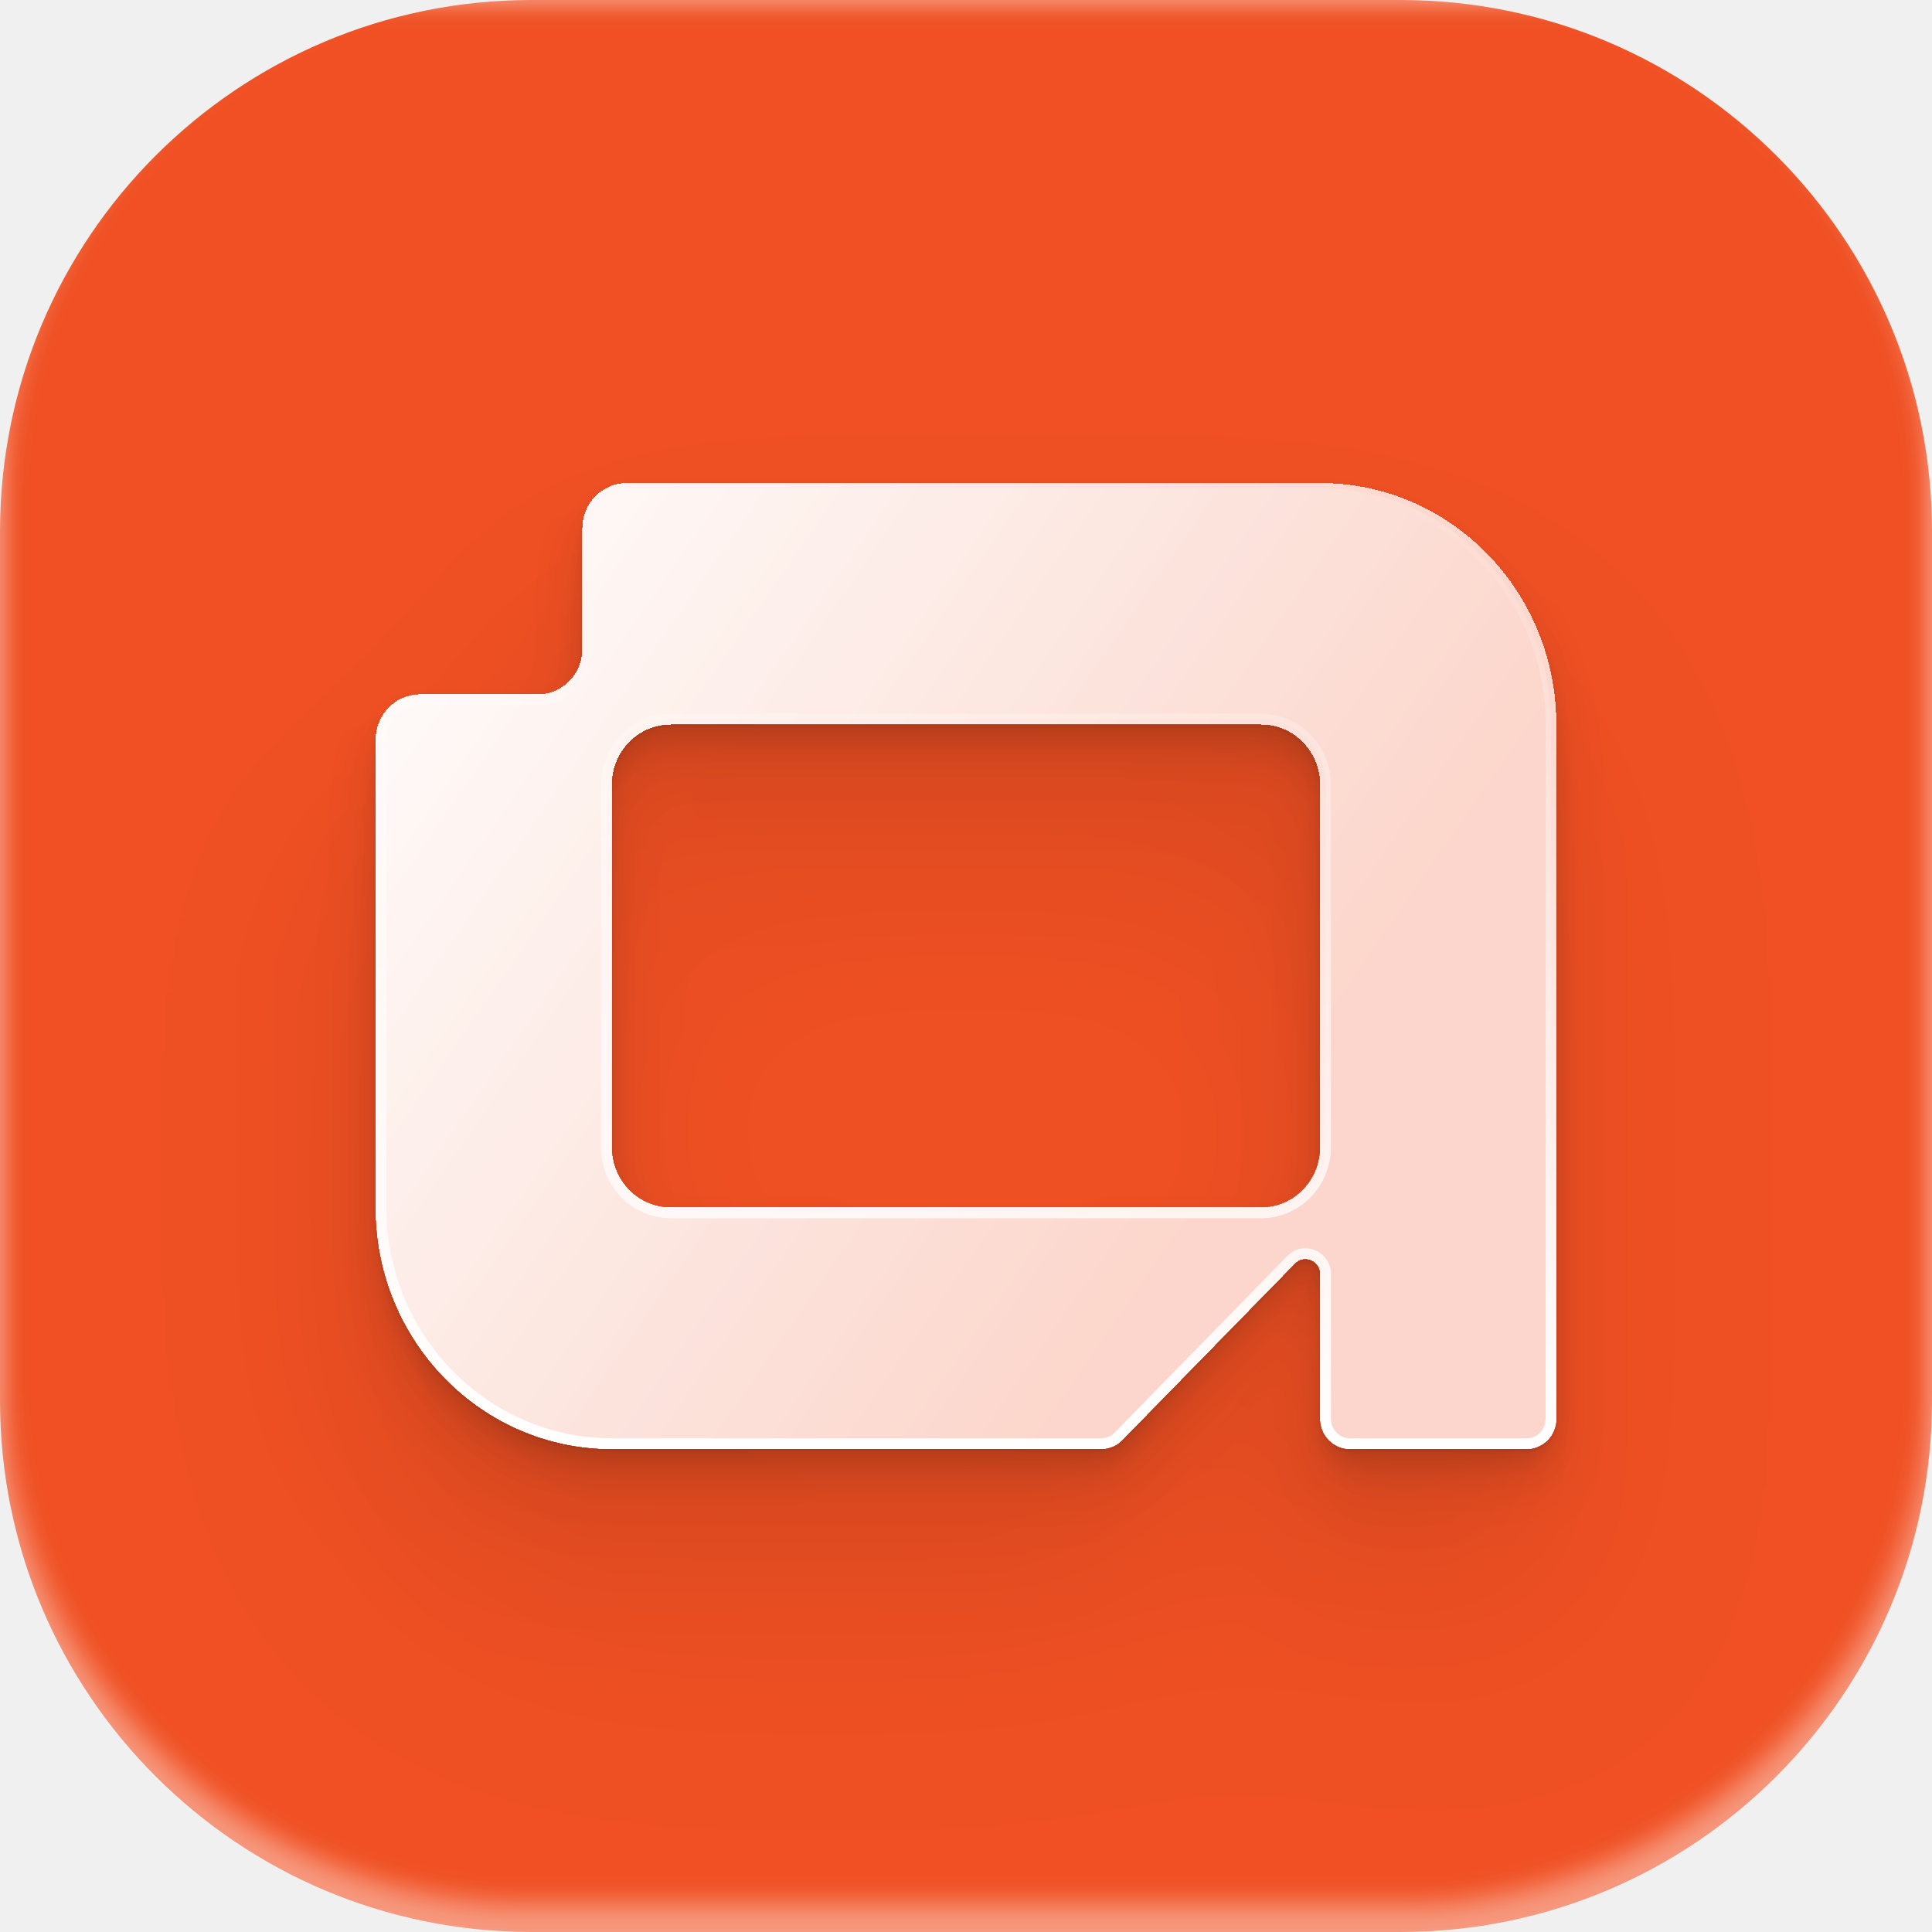
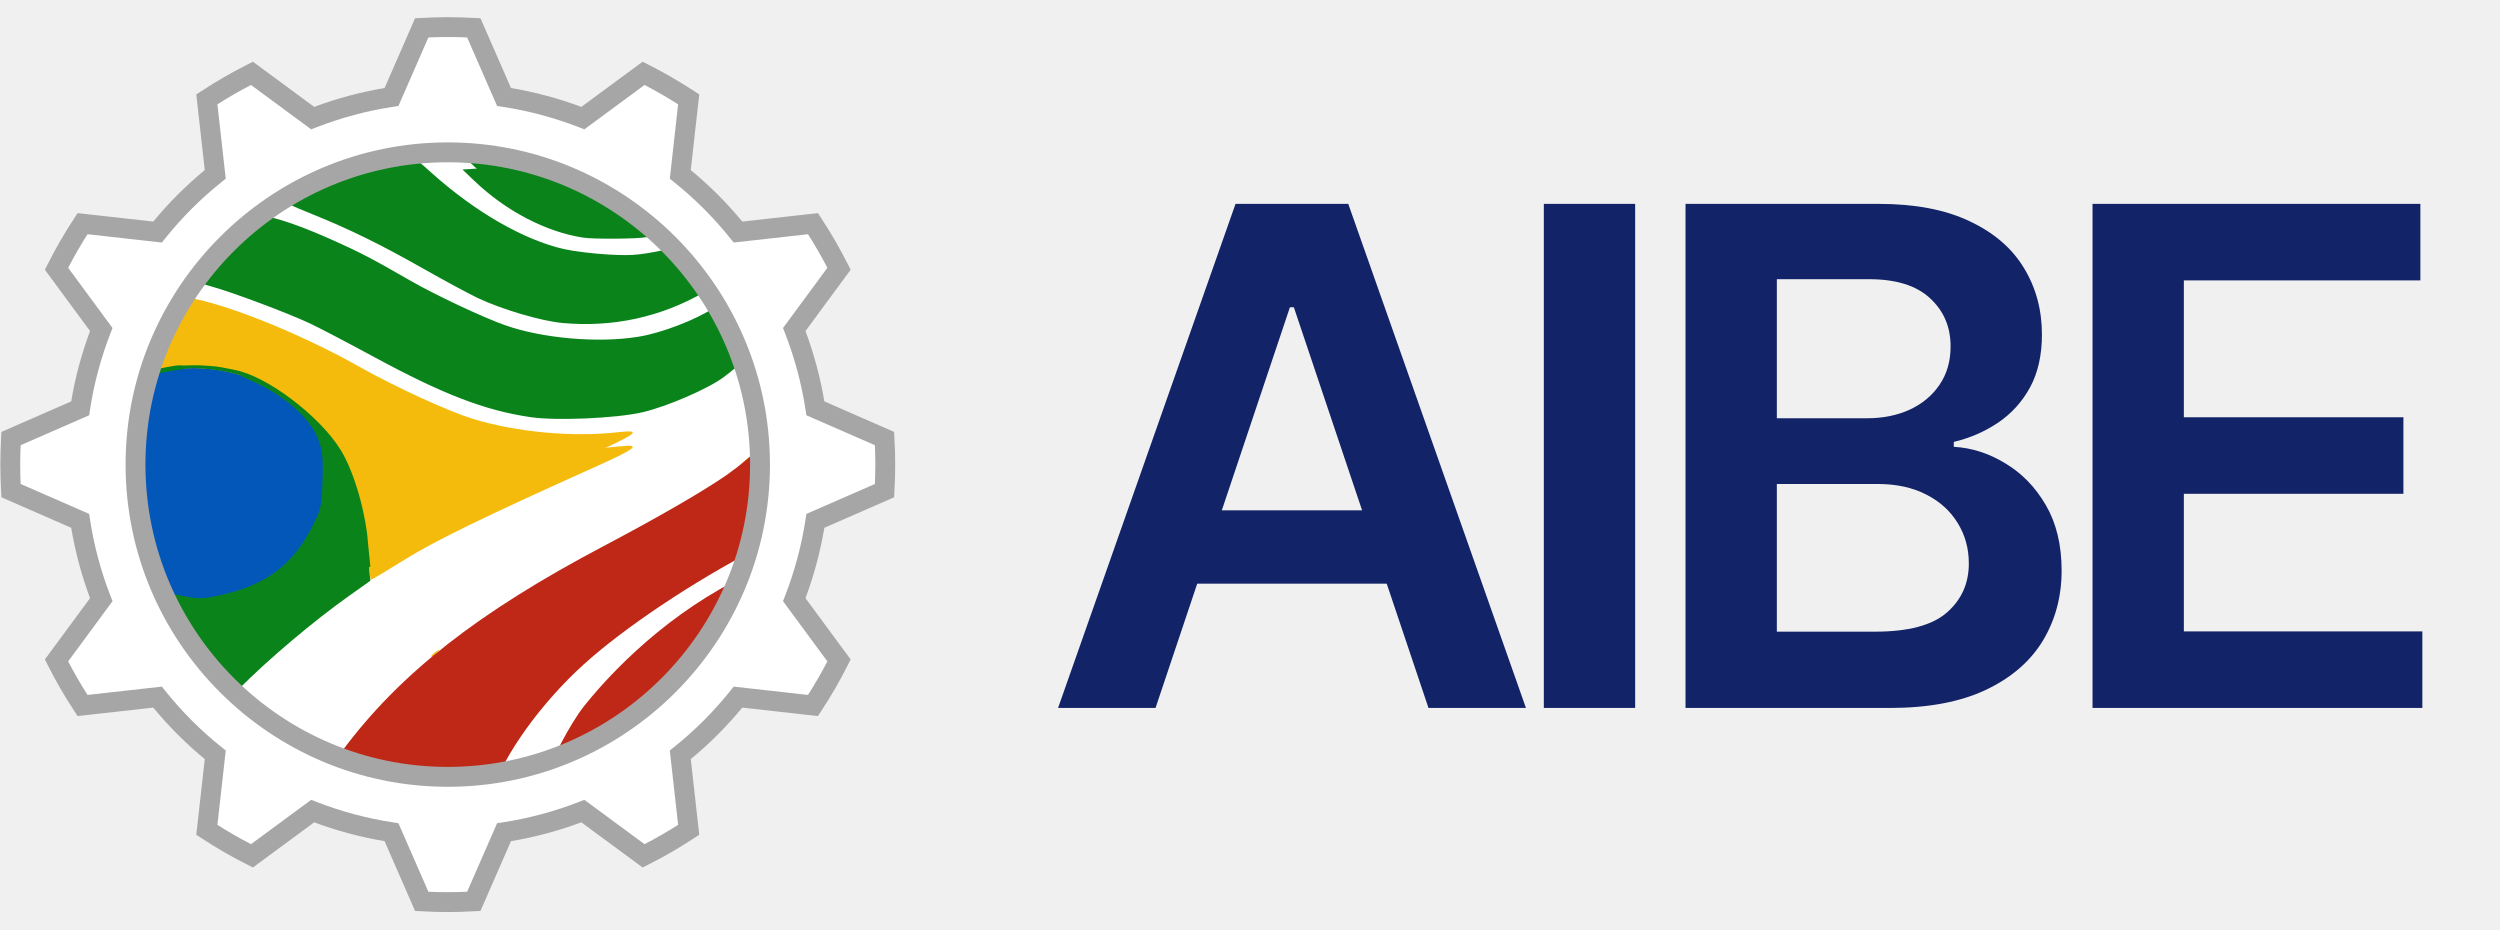
- <svg xmlns="http://www.w3.org/2000/svg" width="480" height="480" fill="none" viewBox="0 0 480 480">
-   <g filter="url(#a)">
-     <g clip-path="url(#b)">
-       <rect width="480" height="480" fill="#F05023" rx="132" />
-       <g filter="url(#c)" style="mix-blend-mode:plus-darker">
-         <circle cx="17.778" cy="-2.627" r="20.405" fill="url(#d)" fill-opacity=".08" />
-       </g>
-       <g filter="url(#e)">
-         <path fill="url(#f)" d="M144.665 131.25v30c0 6.216-4.922 11.25-11 11.25h-29.332c-6.077 0-11 5.034-11 11.25V300c0 33.141 26.262 60 58.665 60h121.629a7.256 7.256 0 0 0 5.188-2.194l42.926-43.903c2.31-2.362 6.261-.694 6.261 2.653V352.5c0 4.144 3.281 7.5 7.333 7.5h43.999c4.051 0 7.333-3.356 7.333-7.5V180c-.009-33.131-26.271-60-58.674-60H155.665c-6.078 0-11 5.034-11 11.25ZM313.326 300H166.664c-8.103 0-14.666-6.712-14.666-15v-90c0-8.288 6.563-15 14.666-15h146.662c8.104 0 14.667 6.712 14.667 15v90c0 8.288-6.563 15-14.667 15Z" shape-rendering="crispEdges" />
-       </g>
-       <path fill="#fff" fill-opacity=".16" stroke="url(#g)" stroke-miterlimit="10" stroke-width="2.667" d="M145.998 161.25v-30c0-5.508 4.354-9.917 9.667-9.917h172.328c31.638 0 57.331 26.244 57.34 58.667v172.5c0 3.436-2.712 6.167-5.999 6.167h-43.999c-3.287 0-6-2.731-6-6.167v-35.944c0-4.479-5.358-6.847-8.547-3.585l-42.926 43.903a5.924 5.924 0 0 1-4.235 1.793H151.998c-31.638 0-57.331-26.234-57.331-58.667V183.75c0-5.508 4.353-9.917 9.666-9.917h29.332c6.842 0 12.333-5.659 12.333-12.583Zm20.666 140.083h146.662c8.868 0 16-7.338 16-16.333v-90c0-8.995-7.132-16.333-16-16.333H166.664c-8.867 0-15.999 7.338-15.999 16.333v90c0 8.995 7.132 16.333 15.999 16.333Z" />
-     </g>
+ <svg xmlns="http://www.w3.org/2000/svg" width="113" height="42" viewBox="0 0 113 42" fill="none">
+   <circle cx="20.265" cy="20.514" r="15.243" fill="white" />
+   <path d="M30.142 33.401C30.142 33.378 30.239 33.287 30.356 33.2C30.551 33.058 30.555 33.062 30.402 33.244C30.243 33.435 30.142 33.495 30.142 33.401ZM28.061 30.861C28.427 30.513 28.754 30.229 28.788 30.229C28.822 30.229 28.549 30.513 28.184 30.861C27.818 31.208 27.491 31.493 27.458 31.493C27.425 31.493 27.696 31.208 28.061 30.861ZM19.495 30.3C19.495 30.276 19.59 30.186 19.708 30.1C19.903 29.956 19.907 29.96 19.754 30.143C19.595 30.334 19.495 30.395 19.495 30.3ZM16.637 25.162C16.541 23.892 15.917 22.033 15.216 20.926C14.63 20.001 13.098 18.538 12.151 17.997C10.442 17.024 8.025 16.876 6.127 17.631L5.671 17.811L5.91 17.222C6.171 16.576 7.107 15.005 7.592 14.396C7.878 14.039 7.936 14.016 8.403 14.084C10.095 14.328 13.533 15.703 16.19 17.197C17.886 18.15 20.268 19.244 21.391 19.586C23.369 20.187 25.88 20.417 27.924 20.185C29.053 20.057 28.836 20.238 26.73 21.183C21.998 23.305 19.676 24.436 18.31 25.284C17.49 25.793 16.797 26.209 16.768 26.209C16.739 26.209 16.68 25.739 16.637 25.162ZM33.569 21.572C33.569 21.548 33.666 21.458 33.783 21.371C33.978 21.228 33.982 21.232 33.829 21.415C33.67 21.606 33.569 21.667 33.569 21.572Z" fill="#F4BB0D" />
+   <path d="M8.037 27.59C7.258 27.404 6.454 27.022 5.971 26.61C5.743 26.415 5.521 26.256 5.476 26.256C5.432 26.256 5.325 25.933 5.24 25.538C5.154 25.144 5.037 24.613 4.98 24.361C4.922 24.108 4.868 23.204 4.86 22.351C4.846 20.704 5.029 19.485 5.439 18.511C5.66 17.986 5.728 17.927 6.338 17.73C7.628 17.313 8.401 17.215 9.508 17.329C11.009 17.483 12.291 18.064 13.344 19.066C14.454 20.123 15.687 20.73 15.633 22.435C15.594 23.666 14.569 23.723 14.07 24.667C13.266 26.188 12.139 27.053 10.365 27.512C9.36 27.773 8.868 27.789 8.037 27.59ZM7.788 26.256C7.792 26.31 5.915 24.622 8.026 25.763C8.497 26.017 8.069 25.789 8.109 25.71C8.15 25.627 8.097 25.567 7.983 25.567C7.874 25.567 7.74 25.451 7.684 25.31L7.583 25.054L8.664 26.068C8.773 26.169 7.331 25.567 7.234 25.567C7.033 25.567 7.063 25.456 7.245 25.562C7.312 25.601 7.303 26.031 7.303 26.16C7.303 26.328 7.14 25.773 7.278 25.723C7.384 25.685 7.768 25.873 7.77 25.927L7.788 26.256ZM9.605 25.146C9.781 24.98 10.414 24.95 10.241 25.05C10.066 25.151 9.8 25.093 9.921 25.093C9.977 25.093 9.524 25.222 9.605 25.146ZM11.139 25.173C11.175 25.084 10.958 24.957 11.043 24.883C11.286 24.669 11.437 24.493 11.38 24.632C11.299 24.832 11.297 24.16 11.462 24.16C11.518 24.16 11.101 25.263 11.139 25.173ZM10.005 24.501C9.99 24.364 10.287 24.327 10.235 24.475C10.207 24.551 9.786 24.656 9.867 24.631C9.948 24.605 10.01 24.547 10.005 24.501ZM11.152 24.179C11.113 24.119 11.028 24.101 10.964 24.138C10.901 24.174 10.88 24.089 10.92 24.149C10.96 24.209 10.944 24.073 11.007 24.035C11.071 23.998 11.191 24.239 11.152 24.179ZM8.432 23.945C8.523 23.808 9.178 23.808 9.014 23.903C8.877 23.982 8.83 24.016 9.002 24.016C9.061 24.016 8.393 24.003 8.432 23.945ZM6.128 23.777C6.287 23.387 6.109 23.262 5.72 23.493C5.574 23.579 6.229 23.044 6.362 23.194C6.565 23.424 6.034 24.007 6.128 23.777ZM11.354 22.645C11.387 22.737 8.801 25.152 10.123 22.922C10.203 22.788 9.612 24.126 9.417 24.126C9.278 24.126 10.586 22.925 10.513 22.782C10.413 22.587 11.326 23.894 11.321 24.04C11.316 24.146 10.87 24.231 10.753 24.341C10.599 24.485 9.979 23.322 10.089 23.356C10.172 23.382 10.815 23.105 10.815 23.25C10.815 23.494 10.293 23.972 10.546 23.805C10.703 23.701 11.014 21.727 11.354 22.645ZM12.811 21.013C12.811 20.851 12.934 21.621 12.545 21.687C12.198 21.746 11.757 21.052 12.097 21.31C12.339 21.494 12.382 21.496 12.586 21.332C12.71 21.233 12.811 21.089 12.811 21.013ZM9.351 20.205C7.8 20.346 8.191 20.449 8.107 20.375C7.982 20.264 9.015 19.861 8.9 19.99C8.818 20.083 8.783 19.424 8.823 19.484C8.914 19.622 9.515 20.19 9.351 20.205Z" fill="#0357B9" />
+   <path d="M17.352 36.193C16.131 35.993 15.019 35.685 14.908 35.516C14.875 35.468 15.132 35.045 15.478 34.58C18.058 31.108 21.599 28.333 27.267 25.343C29.797 24.007 31.756 22.875 32.864 22.107C33.865 21.413 35.65 19.767 35.65 19.537C35.65 19.48 35.795 19.523 35.817 19.433C35.964 18.823 36.012 19.606 36.06 20.037C36.155 20.877 36.156 23.597 36.043 23.762C35.993 23.837 35.182 24.296 34.24 24.783C31.333 26.288 28.201 28.383 26.37 30.044C24.457 31.78 22.768 34.128 22.254 35.768C22.109 36.229 22.066 36.264 21.562 36.339C20.656 36.474 18.641 36.404 17.352 36.193ZM24.691 35.771C24.848 35.167 25.747 33.378 26.421 32.539C28.094 30.459 30.893 27.839 34.446 26.332L35.555 25.861L35.471 26.179C35.304 26.809 34.66 28.195 34.161 29.004C32.732 31.31 30.539 33.528 28.183 34.765C27.527 35.109 24.846 36.087 24.672 36.087C24.637 36.087 24.645 35.944 24.691 35.771Z" fill="#BF2816" />
+   <path d="M8.688 31.511C7.446 30.166 6.909 29.46 6.405 28.506C5.838 27.433 5.369 26.334 5.446 26.261C5.479 26.231 5.692 26.364 5.921 26.558C6.503 27.05 7.345 27.419 8.288 27.595C8.994 27.727 9.201 27.72 10.003 27.543C11.947 27.112 13.177 26.219 14.018 24.628C14.521 23.675 14.539 23.604 14.578 22.372C14.613 21.289 14.579 21 14.354 20.437C13.969 19.469 12.711 18.444 11.39 17.874C10.664 17.559 10.407 17.335 10.578 17.365C12.023 17.613 14.458 19.445 15.409 21.004C16.06 22.071 16.553 23.98 16.634 25.198L16.74 26.25L15.806 26.913C14.137 28.098 12.189 29.752 10.849 31.087L9.52 32.412L8.688 31.511ZM23.972 18.854C21.913 18.551 20.017 17.821 16.899 16.131C15.735 15.5 14.434 14.819 14.009 14.619C13.025 14.155 10.467 13.196 9.55 12.947C9.163 12.842 8.846 12.717 8.846 12.671C8.846 12.488 11.208 10.471 11.505 10.401C11.93 10.302 13.229 10.7 14.912 11.446C16.227 12.029 16.808 12.331 18.567 13.344C19.673 13.982 21.83 14.997 22.824 15.347C24.525 15.948 27.052 16.167 28.865 15.868C29.923 15.695 31.437 15.111 32.32 14.537C32.745 14.261 33.13 14.037 33.177 14.038C33.281 14.041 34.303 15.484 34.303 15.627C34.303 15.73 33.437 16.503 32.706 17.05C32.003 17.575 30.143 18.379 29.041 18.634C27.849 18.91 25.145 19.027 23.972 18.854ZM5.717 17.784C5.77 17.678 6.747 17.415 6.844 17.386C7.441 17.207 7.091 17.521 6.92 17.573C6.306 17.764 5.548 18.121 5.717 17.784ZM7.5 17.251C7.674 17.222 7.944 17.16 8.112 17.161C8.387 17.164 8.948 17.301 8.646 17.288C8.439 17.279 6.823 17.578 6.414 17.662C6.226 17.7 6.363 17.442 7.5 17.251ZM8.292 17.197L8.192 17.173L8.807 17.159C9.11 17.156 9.808 17.203 10.009 17.251C10.331 17.329 11.209 17.421 10.949 17.636C9.637 17.213 8.219 17.294 8.558 17.279L8.292 17.197ZM25.43 14.6C24.473 14.514 22.688 13.988 21.6 13.473C21.206 13.287 20.088 12.684 19.118 12.134C17.217 11.058 15.779 10.35 14.196 9.714C13.647 9.494 13.174 9.291 13.145 9.264C13.015 9.142 15.569 8.138 16.648 7.885C18.418 7.472 18.398 7.468 19.508 8.463C21.48 10.232 23.68 11.498 25.495 11.909C25.931 12.008 26.838 12.118 27.511 12.154C28.687 12.219 28.952 12.188 30.835 11.774C31.027 11.731 31.255 11.849 31.662 12.201C31.971 12.469 32.223 12.753 32.223 12.835C32.223 12.916 32.044 13.086 31.826 13.211C29.867 14.335 27.702 14.806 25.43 14.6ZM26.348 10.74C24.669 10.477 22.871 9.539 21.452 8.186L20.902 7.661L21.514 7.623C22.81 7.543 24.799 8.002 26.672 8.814C28.003 9.391 29.675 10.356 29.618 10.515C29.593 10.588 29.41 10.68 29.214 10.72C28.817 10.801 26.824 10.815 26.348 10.74Z" fill="#0A841A" />
+   <path d="M30.142 32.753C30.142 32.729 30.239 32.639 30.356 32.552C30.551 32.409 30.555 32.413 30.402 32.596C30.243 32.787 30.142 32.847 30.142 32.753ZM28.061 30.212C28.427 29.865 28.754 29.581 28.788 29.581C28.822 29.581 28.549 29.865 28.184 30.212C27.818 30.56 27.491 30.844 27.458 30.844C27.425 30.844 27.696 30.56 28.061 30.212ZM19.495 29.652C19.495 29.628 19.59 29.538 19.708 29.451C19.903 29.308 19.907 29.312 19.754 29.494C19.595 29.686 19.495 29.747 19.495 29.652ZM16.637 24.514C16.541 23.244 15.917 21.384 15.216 20.278C14.63 19.353 13.098 17.889 12.151 17.349C10.442 16.375 8.025 16.228 6.127 16.982L5.671 17.163L5.91 16.573C6.171 15.927 7.107 14.357 7.592 13.748C7.878 13.39 7.936 13.368 8.403 13.436C10.095 13.68 13.533 15.054 16.19 16.548C17.886 17.502 20.268 18.596 21.391 18.937C23.369 19.538 25.88 19.768 27.924 19.537C29.053 19.409 28.836 19.589 26.73 20.534C21.998 22.656 19.676 23.787 18.31 24.635C17.49 25.145 16.797 25.561 16.768 25.561C16.739 25.561 16.68 25.09 16.637 24.514ZM33.569 20.924C33.569 20.9 33.666 20.81 33.783 20.722C33.978 20.58 33.982 20.584 33.829 20.766C33.67 20.957 33.569 21.018 33.569 20.924Z" fill="#F4BB0D" />
+   <path d="M8.037 26.942C7.258 26.755 6.454 26.374 5.971 25.961C5.743 25.767 5.521 25.608 5.476 25.608C5.432 25.608 5.325 25.284 5.24 24.889C5.154 24.495 5.037 23.965 4.98 23.713C4.922 23.46 4.868 22.555 4.86 21.702C4.846 20.056 5.029 18.837 5.439 17.862C5.66 17.338 5.728 17.279 6.338 17.081C7.628 16.665 8.401 16.567 9.508 16.681C11.009 16.834 12.291 17.415 13.344 18.417C14.454 19.474 15.687 20.082 15.633 21.787C15.594 23.018 14.569 23.075 14.07 24.018C13.266 25.539 12.139 26.404 10.365 26.863C9.36 27.124 8.868 27.14 8.037 26.942ZM7.788 25.608C7.792 25.661 5.915 23.973 8.026 25.114C8.497 25.369 8.069 25.141 8.109 25.062C8.15 24.979 8.097 24.918 7.983 24.918C7.874 24.918 7.74 24.803 7.684 24.662L7.583 24.405L8.664 25.42C8.773 25.521 7.331 24.918 7.234 24.918C7.033 24.918 7.063 24.808 7.245 24.913C7.312 24.952 7.303 25.383 7.303 25.512C7.303 25.679 7.14 25.124 7.278 25.075C7.384 25.036 7.768 25.225 7.77 25.279L7.788 25.608ZM9.605 24.498C9.781 24.332 10.414 24.302 10.241 24.401C10.066 24.503 9.8 24.444 9.921 24.444C9.977 24.444 9.524 24.574 9.605 24.498ZM11.139 24.525C11.175 24.435 10.958 24.309 11.043 24.235C11.286 24.021 11.437 23.845 11.38 23.984C11.299 24.184 11.297 23.512 11.462 23.512C11.518 23.512 11.101 24.615 11.139 24.525ZM10.005 23.853C9.99 23.716 10.287 23.679 10.235 23.826C10.207 23.902 9.786 24.008 9.867 23.982C9.948 23.957 10.01 23.899 10.005 23.853ZM11.152 23.53C11.113 23.47 11.028 23.452 10.964 23.488C10.901 23.526 10.88 23.441 10.92 23.501C10.96 23.56 10.944 23.424 11.007 23.387C11.071 23.35 11.191 23.59 11.152 23.53ZM8.432 23.296C8.523 23.159 9.178 23.159 9.014 23.254C8.877 23.333 8.83 23.366 9.002 23.366C9.061 23.366 8.393 23.355 8.432 23.296ZM6.128 23.129C6.287 22.738 6.109 22.613 5.72 22.844C5.574 22.93 6.229 22.395 6.362 22.545C6.565 22.775 6.034 23.359 6.128 23.129ZM11.354 21.997C11.387 22.088 8.801 24.503 10.123 22.274C10.203 22.139 9.612 23.478 9.417 23.478C9.278 23.478 10.586 22.276 10.513 22.134C10.413 21.939 11.326 23.246 11.321 23.391C11.316 23.497 10.87 23.582 10.753 23.692C10.599 23.836 9.979 22.674 10.089 22.708C10.172 22.734 10.815 22.455 10.815 22.602C10.815 22.845 10.293 23.323 10.546 23.156C10.703 23.052 11.014 21.079 11.354 21.997ZM12.811 20.365C12.811 20.203 12.934 20.973 12.545 21.039C12.198 21.097 11.757 20.403 12.097 20.662C12.339 20.846 12.382 20.847 12.586 20.683C12.71 20.584 12.811 20.441 12.811 20.365ZM9.351 19.557C7.8 19.698 8.191 19.801 8.107 19.727C7.982 19.615 9.015 19.211 8.9 19.342C8.818 19.435 8.783 18.775 8.823 18.835C8.914 18.973 9.515 19.541 9.351 19.557Z" fill="#0357B9" />
+   <path d="M17.352 35.543C16.131 35.342 15.019 35.035 14.908 34.866C14.875 34.817 15.132 34.395 15.478 33.929C18.058 30.458 21.599 27.683 27.267 24.692C29.797 23.356 31.756 22.224 32.864 21.456C33.865 20.762 35.65 19.116 35.65 18.887C35.65 18.83 35.795 18.872 35.817 18.783C35.964 18.172 36.012 18.956 36.06 19.387C36.155 20.227 36.156 22.946 36.043 23.111C35.993 23.186 35.182 23.646 34.24 24.133C31.333 25.638 28.201 27.732 26.37 29.394C24.457 31.13 22.768 33.478 22.254 35.117C22.109 35.578 22.066 35.614 21.562 35.689C20.656 35.824 18.641 35.754 17.352 35.543ZM24.691 35.121C24.848 34.516 25.747 32.728 26.421 31.889C28.094 29.808 30.893 27.189 34.446 25.682L35.555 25.21L35.471 25.528C35.304 26.158 34.66 27.545 34.161 28.353C32.732 30.66 30.539 32.878 28.183 34.114C27.527 34.458 24.846 35.436 24.672 35.436C24.637 35.436 24.645 35.294 24.691 35.121Z" fill="#BF2816" />
+   <path d="M8.688 30.862C7.446 29.517 6.909 28.81 6.405 27.856C5.838 26.784 5.369 25.684 5.446 25.611C5.479 25.581 5.692 25.715 5.921 25.909C6.503 26.4 7.345 26.77 8.288 26.945C8.994 27.077 9.201 27.071 10.003 26.893C11.947 26.463 13.177 25.57 14.018 23.978C14.521 23.026 14.539 22.954 14.578 21.722C14.613 20.639 14.579 20.35 14.354 19.788C13.969 18.82 12.711 17.795 11.39 17.224C10.664 16.91 10.407 16.686 10.578 16.715C12.023 16.964 14.458 18.795 15.409 20.354C16.06 21.421 16.553 23.331 16.634 24.549L16.74 25.6L15.806 26.263C14.137 27.448 12.189 29.102 10.849 30.437L9.52 31.762L8.688 30.862ZM23.972 18.205C21.913 17.901 20.017 17.172 16.899 15.481C15.735 14.85 14.434 14.17 14.009 13.969C13.025 13.505 10.467 12.546 9.55 12.297C9.163 12.193 8.846 12.068 8.846 12.022C8.846 11.838 11.208 9.822 11.505 9.752C11.93 9.651 13.229 10.05 14.912 10.797C16.227 11.38 16.808 11.681 18.567 12.695C19.673 13.332 21.83 14.347 22.824 14.698C24.525 15.299 27.052 15.517 28.865 15.219C29.923 15.046 31.437 14.462 32.32 13.887C32.745 13.612 33.13 13.387 33.177 13.388C33.281 13.392 34.303 14.835 34.303 14.977C34.303 15.081 33.437 15.854 32.706 16.401C32.003 16.926 30.143 17.73 29.041 17.985C27.849 18.26 25.145 18.378 23.972 18.205ZM5.717 17.134C5.77 17.029 6.747 16.766 6.844 16.736C7.441 16.557 7.091 16.87 6.92 16.924C6.306 17.115 5.548 17.472 5.717 17.134ZM7.5 16.602C7.674 16.573 7.944 16.511 8.112 16.512C8.387 16.514 8.948 16.651 8.646 16.639C8.439 16.63 6.823 16.928 6.414 17.012C6.226 17.05 6.363 16.793 7.5 16.602ZM8.292 16.547L8.192 16.523L8.807 16.509C9.11 16.507 9.808 16.554 10.009 16.602C10.331 16.678 11.209 16.771 10.949 16.987C9.637 16.564 8.219 16.645 8.558 16.629L8.292 16.547ZM25.43 13.951C24.473 13.864 22.688 13.339 21.6 12.823C21.206 12.637 20.088 12.034 19.118 11.484C17.217 10.408 15.779 9.701 14.196 9.065C13.647 8.845 13.174 8.642 13.145 8.615C13.015 8.493 15.569 7.488 16.648 7.236C18.418 6.823 18.398 6.819 19.508 7.814C21.48 9.583 23.68 10.848 25.495 11.259C25.931 11.358 26.838 11.469 27.511 11.505C28.687 11.569 28.952 11.539 30.835 11.125C31.027 11.082 31.255 11.2 31.662 11.552C31.971 11.819 32.223 12.104 32.223 12.185C32.223 12.267 32.044 12.437 31.826 12.562C29.867 13.686 27.702 14.156 25.43 13.951ZM26.348 10.091C24.669 9.828 22.871 8.889 21.452 7.537L20.902 7.012L21.514 6.974C22.81 6.894 24.799 7.352 26.672 8.165C28.003 8.742 29.675 9.707 29.618 9.866C29.593 9.938 29.41 10.031 29.214 10.071C28.817 10.152 26.824 10.166 26.348 10.091Z" fill="#0A841A" />
+   <mask id="mask0_2209_135" style="mask-type:luminance" maskUnits="userSpaceOnUse" x="0" y="0" width="41" height="42">
+     <path d="M0 0.754H40.53V41.247H0V0.754Z" fill="white" />
+   </mask>
+   <g mask="url(#mask0_2209_135)">
+     <path fill-rule="evenodd" clip-rule="evenodd" d="M20.239 6.558C28.206 6.558 34.674 13.026 34.674 20.992C34.674 28.959 28.206 35.427 20.239 35.427C12.272 35.427 5.804 28.959 5.804 20.992C5.804 13.026 12.272 6.558 20.239 6.558ZM21.442 0.802C20.641 0.755 19.837 0.755 19.036 0.802L17.639 3.999C16.392 4.189 15.17 4.517 13.994 4.975L11.186 2.906C10.468 3.265 9.772 3.667 9.102 4.11L9.49 7.576C8.506 8.364 7.611 9.259 6.822 10.243L3.356 9.856C2.914 10.526 2.512 11.222 2.152 11.94L4.222 14.747C3.763 15.923 3.436 17.145 3.246 18.392L0.05 19.788C0.002 20.591 0.002 21.394 0.05 22.196L3.246 23.593C3.436 24.84 3.763 26.062 4.222 27.237L2.152 30.045C2.512 30.763 2.914 31.459 3.356 32.129L6.823 31.742C7.611 32.725 8.506 33.621 9.49 34.409L9.102 37.875C9.772 38.318 10.469 38.719 11.187 39.079L13.994 37.01C15.17 37.468 16.392 37.795 17.639 37.986L19.036 41.181C19.837 41.23 20.641 41.23 21.442 41.181L22.839 37.986C24.087 37.795 25.309 37.468 26.484 37.01L29.292 39.079C30.01 38.719 30.706 38.318 31.376 37.875L30.988 34.409C31.973 33.62 32.867 32.725 33.656 31.742L37.122 32.129C37.564 31.459 37.966 30.763 38.326 30.045L36.256 27.237C36.715 26.062 37.042 24.84 37.233 23.593L40.429 22.196C40.476 21.394 40.476 20.591 40.429 19.788L37.233 18.392C37.042 17.145 36.715 15.923 36.256 14.748L38.326 11.94C37.966 11.222 37.564 10.526 37.122 9.856L33.656 10.244C32.867 9.259 31.973 8.365 30.988 7.576L31.376 4.11C30.706 3.667 30.01 3.265 29.292 2.906L26.484 4.976C25.309 4.517 24.087 4.19 22.839 3.999L21.442 0.802Z" fill="white" />
+     <path d="M20.239 41.225C19.84 41.225 19.434 41.213 19.036 41.189L18.76 41.173L17.382 38.02C16.299 37.839 15.232 37.553 14.202 37.169L11.433 39.209L11.186 39.086C10.471 38.729 9.77 38.323 9.102 37.882L8.872 37.731L9.255 34.312C8.408 33.613 7.626 32.831 6.927 31.984L3.508 32.366L3.356 32.137C2.915 31.468 2.51 30.767 2.152 30.052L2.029 29.806L4.07 27.036C3.686 26.006 3.4 24.938 3.218 23.856L0.066 22.478L0.05 22.203C0.002 21.404 0.002 20.595 0.05 19.796L0.066 19.521L3.218 18.143C3.4 17.06 3.686 15.992 4.07 14.963L2.029 12.193L2.152 11.947C2.51 11.232 2.915 10.53 3.356 9.863L3.508 9.633L6.927 10.015C7.626 9.167 8.408 8.387 9.255 7.687L8.872 4.268L9.102 4.116C9.771 3.676 10.472 3.27 11.186 2.913L11.433 2.79L14.202 4.831C15.232 4.447 16.299 4.161 17.383 3.978L18.761 0.826L19.036 0.81C19.833 0.762 20.645 0.762 21.442 0.81L21.718 0.826L23.096 3.978C24.179 4.161 25.247 4.447 26.276 4.831L29.045 2.79L29.292 2.913C30.006 3.27 30.707 3.675 31.376 4.116L31.606 4.268L31.223 7.687C32.071 8.387 32.852 9.167 33.551 10.015L36.97 9.633L37.122 9.863C37.563 10.53 37.968 11.232 38.326 11.947L38.449 12.193L36.408 14.963C36.792 15.992 37.078 17.059 37.261 18.143L40.413 19.521L40.429 19.796C40.476 20.595 40.476 21.404 40.429 22.203L40.413 22.478L37.261 23.856C37.078 24.939 36.792 26.007 36.408 27.037L38.449 29.806L38.326 30.052C37.968 30.767 37.563 31.468 37.122 32.137L36.97 32.366L33.551 31.984C32.852 32.831 32.071 33.613 31.223 34.312L31.606 37.731L31.376 37.882C30.707 38.324 30.007 38.729 29.292 39.087L29.045 39.209L26.276 37.169C25.247 37.553 24.179 37.839 23.096 38.02L21.718 41.173L21.442 41.189C21.043 41.213 20.639 41.225 20.239 41.225ZM19.363 40.306C19.947 40.333 20.531 40.333 21.115 40.306L22.469 37.209L22.713 37.172C23.898 36.99 25.065 36.677 26.181 36.242L26.412 36.152L29.133 38.157C29.65 37.889 30.159 37.596 30.651 37.282L30.275 33.922L30.468 33.767C31.404 33.019 32.258 32.164 33.007 31.228L33.161 31.035L36.521 31.411C36.835 30.92 37.129 30.411 37.397 29.894L35.392 27.173L35.482 26.942C35.917 25.826 36.23 24.659 36.411 23.474L36.448 23.229L39.545 21.876C39.572 21.293 39.572 20.706 39.545 20.123L36.448 18.77L36.411 18.525C36.23 17.34 35.917 16.173 35.482 15.057L35.392 14.826L37.397 12.105C37.129 11.588 36.835 11.079 36.521 10.587L33.161 10.963L33.007 10.77C32.258 9.835 31.404 8.981 30.468 8.232L30.275 8.077L30.651 4.717C30.159 4.403 29.65 4.109 29.133 3.841L26.412 5.847L26.181 5.757C25.065 5.322 23.898 5.009 22.713 4.828L22.469 4.791L21.115 1.693C20.531 1.667 19.947 1.667 19.363 1.693L18.009 4.791L17.764 4.828C16.579 5.009 15.412 5.322 14.296 5.757L14.066 5.847L11.345 3.841C10.828 4.109 10.319 4.403 9.827 4.717L10.204 8.077L10.01 8.232C9.075 8.98 8.22 9.835 7.471 10.77L7.317 10.963L3.957 10.587C3.643 11.079 3.349 11.588 3.081 12.105L5.086 14.826L4.996 15.057C4.561 16.174 4.248 17.341 4.067 18.525L4.03 18.77L0.933 20.123C0.906 20.706 0.906 21.293 0.933 21.875L4.03 23.229L4.067 23.474C4.248 24.658 4.561 25.825 4.996 26.942L5.086 27.173L3.081 29.894C3.349 30.411 3.643 30.92 3.957 31.411L7.317 31.035L7.471 31.228C8.22 32.164 9.075 33.019 10.01 33.767L10.204 33.922L9.827 37.282C10.318 37.596 10.827 37.889 11.345 38.157L14.066 36.152L14.297 36.242C15.412 36.677 16.58 36.99 17.764 37.171L18.009 37.209L19.363 40.306ZM20.239 35.563C12.209 35.563 5.676 29.03 5.676 20.999C5.676 12.97 12.209 6.436 20.239 6.436C28.269 6.436 34.802 12.97 34.802 20.999C34.802 29.03 28.269 35.563 20.239 35.563ZM20.239 7.335C12.704 7.335 6.574 13.465 6.574 20.999C6.574 28.534 12.704 34.664 20.239 34.664C27.774 34.664 33.904 28.534 33.904 20.999C33.904 13.465 27.774 7.335 20.239 7.335Z" fill="#A6A6A6" />
  </g>
-   <defs>
-     <filter id="a" width="480" height="486.667" x="0" y="-6.667" color-interpolation-filters="sRGB" filterUnits="userSpaceOnUse">
-       <feFlood flood-opacity="0" result="BackgroundImageFix" />
-       <feBlend in="SourceGraphic" in2="BackgroundImageFix" result="shape" />
-       <feColorMatrix in="SourceAlpha" result="hardAlpha" values="0 0 0 0 0 0 0 0 0 0 0 0 0 0 0 0 0 0 127 0" />
-       <feOffset dy="-6.667" />
-       <feGaussianBlur stdDeviation="3.333" />
-       <feComposite in2="hardAlpha" k2="-1" k3="1" operator="arithmetic" />
-       <feColorMatrix values="0 0 0 0 1 0 0 0 0 1 0 0 0 0 1 0 0 0 0.24 0" />
-       <feBlend in2="shape" result="effect1_innerShadow_3578_2" />
-       <feColorMatrix in="SourceAlpha" result="hardAlpha" values="0 0 0 0 0 0 0 0 0 0 0 0 0 0 0 0 0 0 127 0" />
-       <feOffset dy="-6.667" />
-       <feGaussianBlur stdDeviation="3.333" />
-       <feComposite in2="hardAlpha" k2="-1" k3="1" operator="arithmetic" />
-       <feColorMatrix values="0 0 0 0 1 0 0 0 0 1 0 0 0 0 1 0 0 0 0.24 0" />
-       <feBlend in2="effect1_innerShadow_3578_2" result="effect2_innerShadow_3578_2" />
-     </filter>
-     <filter id="c" width="50.687" height="50.687" x="-7.566" y="-27.971" color-interpolation-filters="sRGB" filterUnits="userSpaceOnUse">
-       <feFlood flood-opacity="0" result="BackgroundImageFix" />
-       <feBlend in="SourceGraphic" in2="BackgroundImageFix" result="shape" />
-       <feGaussianBlur result="effect1_foregroundBlur_3578_2" stdDeviation="2.469" />
-     </filter>
-     <filter id="e" width="417.605" height="364.272" x="31.198" y="99.288" color-interpolation-filters="sRGB" filterUnits="userSpaceOnUse">
-       <feFlood flood-opacity="0" result="BackgroundImageFix" />
-       <feColorMatrix in="SourceAlpha" result="hardAlpha" values="0 0 0 0 0 0 0 0 0 0 0 0 0 0 0 0 0 0 127 0" />
-       <feOffset dy=".518" />
-       <feGaussianBlur stdDeviation=".518" />
-       <feComposite in2="hardAlpha" operator="out" />
-       <feColorMatrix values="0 0 0 0 0 0 0 0 0 0 0 0 0 0 0 0 0 0 0.06 0" />
-       <feBlend in2="BackgroundImageFix" mode="color-burn" result="effect1_dropShadow_3578_2" />
-       <feColorMatrix in="SourceAlpha" result="hardAlpha" values="0 0 0 0 0 0 0 0 0 0 0 0 0 0 0 0 0 0 127 0" />
-       <feOffset dy="1.036" />
-       <feGaussianBlur stdDeviation=".777" />
-       <feComposite in2="hardAlpha" operator="out" />
-       <feColorMatrix values="0 0 0 0 0 0 0 0 0 0 0 0 0 0 0 0 0 0 0.03 0" />
-       <feBlend in2="effect1_dropShadow_3578_2" mode="color-burn" result="effect2_dropShadow_3578_2" />
-       <feColorMatrix in="SourceAlpha" result="hardAlpha" values="0 0 0 0 0 0 0 0 0 0 0 0 0 0 0 0 0 0 127 0" />
-       <feOffset dy="2.071" />
-       <feGaussianBlur stdDeviation="2.071" />
-       <feComposite in2="hardAlpha" operator="out" />
-       <feColorMatrix values="0 0 0 0 0 0 0 0 0 0 0 0 0 0 0 0 0 0 0.03 0" />
-       <feBlend in2="effect2_dropShadow_3578_2" mode="color-burn" result="effect3_dropShadow_3578_2" />
-       <feColorMatrix in="SourceAlpha" result="hardAlpha" values="0 0 0 0 0 0 0 0 0 0 0 0 0 0 0 0 0 0 127 0" />
-       <feOffset dy="4.142" />
-       <feGaussianBlur stdDeviation="3.107" />
-       <feComposite in2="hardAlpha" operator="out" />
-       <feColorMatrix values="0 0 0 0 0 0 0 0 0 0 0 0 0 0 0 0 0 0 0.06 0" />
-       <feBlend in2="effect3_dropShadow_3578_2" mode="color-burn" result="effect4_dropShadow_3578_2" />
-       <feColorMatrix in="SourceAlpha" result="hardAlpha" values="0 0 0 0 0 0 0 0 0 0 0 0 0 0 0 0 0 0 127 0" />
-       <feOffset dy="8.285" />
-       <feGaussianBlur stdDeviation="6.214" />
-       <feComposite in2="hardAlpha" operator="out" />
-       <feColorMatrix values="0 0 0 0 0 0 0 0 0 0 0 0 0 0 0 0 0 0 0.08 0" />
-       <feBlend in2="effect4_dropShadow_3578_2" mode="color-burn" result="effect5_dropShadow_3578_2" />
-       <feColorMatrix in="SourceAlpha" result="hardAlpha" values="0 0 0 0 0 0 0 0 0 0 0 0 0 0 0 0 0 0 127 0" />
-       <feOffset dy="12.427" />
-       <feGaussianBlur stdDeviation="8.285" />
-       <feComposite in2="hardAlpha" operator="out" />
-       <feColorMatrix values="0 0 0 0 0 0 0 0 0 0 0 0 0 0 0 0 0 0 0.03 0" />
-       <feBlend in2="effect5_dropShadow_3578_2" mode="color-burn" result="effect6_dropShadow_3578_2" />
-       <feColorMatrix in="SourceAlpha" result="hardAlpha" values="0 0 0 0 0 0 0 0 0 0 0 0 0 0 0 0 0 0 127 0" />
-       <feOffset dx="-8.285" dy="28.997" />
-       <feGaussianBlur stdDeviation="16.57" />
-       <feComposite in2="hardAlpha" operator="out" />
-       <feColorMatrix values="0 0 0 0 0 0 0 0 0 0 0 0 0 0 0 0 0 0 0.04 0" />
-       <feBlend in2="effect6_dropShadow_3578_2" mode="plus-darker" result="effect7_dropShadow_3578_2" />
-       <feColorMatrix in="SourceAlpha" result="hardAlpha" values="0 0 0 0 0 0 0 0 0 0 0 0 0 0 0 0 0 0 127 0" />
-       <feOffset dy="41.424" />
-       <feGaussianBlur stdDeviation="31.068" />
-       <feComposite in2="hardAlpha" operator="out" />
-       <feColorMatrix values="0 0 0 0 0 0 0 0 0 0 0 0 0 0 0 0 0 0 0.06 0" />
-       <feBlend in2="effect7_dropShadow_3578_2" mode="plus-darker" result="effect8_dropShadow_3578_2" />
-       <feBlend in="SourceGraphic" in2="effect8_dropShadow_3578_2" result="shape" />
-     </filter>
-     <linearGradient id="f" x1="137.677" x2="332.064" y1="120.334" y2="255.002" gradientUnits="userSpaceOnUse">
-       <stop stop-color="#fff" stop-opacity=".96" />
-       <stop offset="1" stop-color="#fff" stop-opacity=".72" />
-     </linearGradient>
-     <linearGradient id="g" x1="240" x2="240" y1="120" y2="360" gradientUnits="userSpaceOnUse">
-       <stop stop-color="#fff" stop-opacity="0" />
-       <stop offset="1" stop-color="#fff" />
-     </linearGradient>
-     <radialGradient id="d" cx="0" cy="0" r="1" gradientTransform="rotate(90 10.203 7.575) scale(20.4051)" gradientUnits="userSpaceOnUse">
-       <stop />
-       <stop offset="1" stop-opacity="0" />
-     </radialGradient>
-     <clipPath id="b">
-       <rect width="480" height="480" fill="#fff" rx="132" />
-     </clipPath>
-   </defs>
+   <path d="M52.23 32H47.824L55.846 9.215H60.941L68.973 32H64.568L58.482 13.888H58.304L52.23 32ZM52.374 23.066H64.39V26.382H52.374V23.066ZM73.909 9.215V32H69.781V9.215H73.909ZM76.186 32V9.215H84.908C86.554 9.215 87.923 9.475 89.013 9.994C90.111 10.506 90.93 11.207 91.472 12.097C92.02 12.987 92.295 13.996 92.295 15.123C92.295 16.05 92.117 16.844 91.761 17.504C91.405 18.156 90.927 18.687 90.326 19.095C89.725 19.503 89.054 19.796 88.312 19.974V20.196C89.121 20.241 89.896 20.489 90.637 20.942C91.386 21.387 91.998 22.017 92.473 22.833C92.948 23.649 93.185 24.635 93.185 25.792C93.185 26.971 92.899 28.032 92.328 28.974C91.757 29.908 90.897 30.646 89.747 31.188C88.598 31.729 87.151 32 85.408 32H76.186ZM80.313 28.551H84.752C86.25 28.551 87.329 28.266 87.989 27.695C88.657 27.116 88.991 26.374 88.991 25.47C88.991 24.794 88.824 24.186 88.49 23.645C88.156 23.096 87.682 22.666 87.066 22.354C86.45 22.035 85.716 21.876 84.863 21.876H80.313V28.551ZM80.313 18.905H84.396C85.108 18.905 85.749 18.776 86.321 18.516C86.892 18.249 87.341 17.875 87.667 17.392C88.001 16.903 88.167 16.325 88.167 15.657C88.167 14.774 87.856 14.047 87.233 13.476C86.617 12.905 85.701 12.62 84.485 12.62H80.313V18.905ZM94.583 32V9.215H109.401V12.675H98.71V18.861H108.634V22.321H98.71V28.54H109.49V32H94.583Z" fill="#122368" />
</svg>
